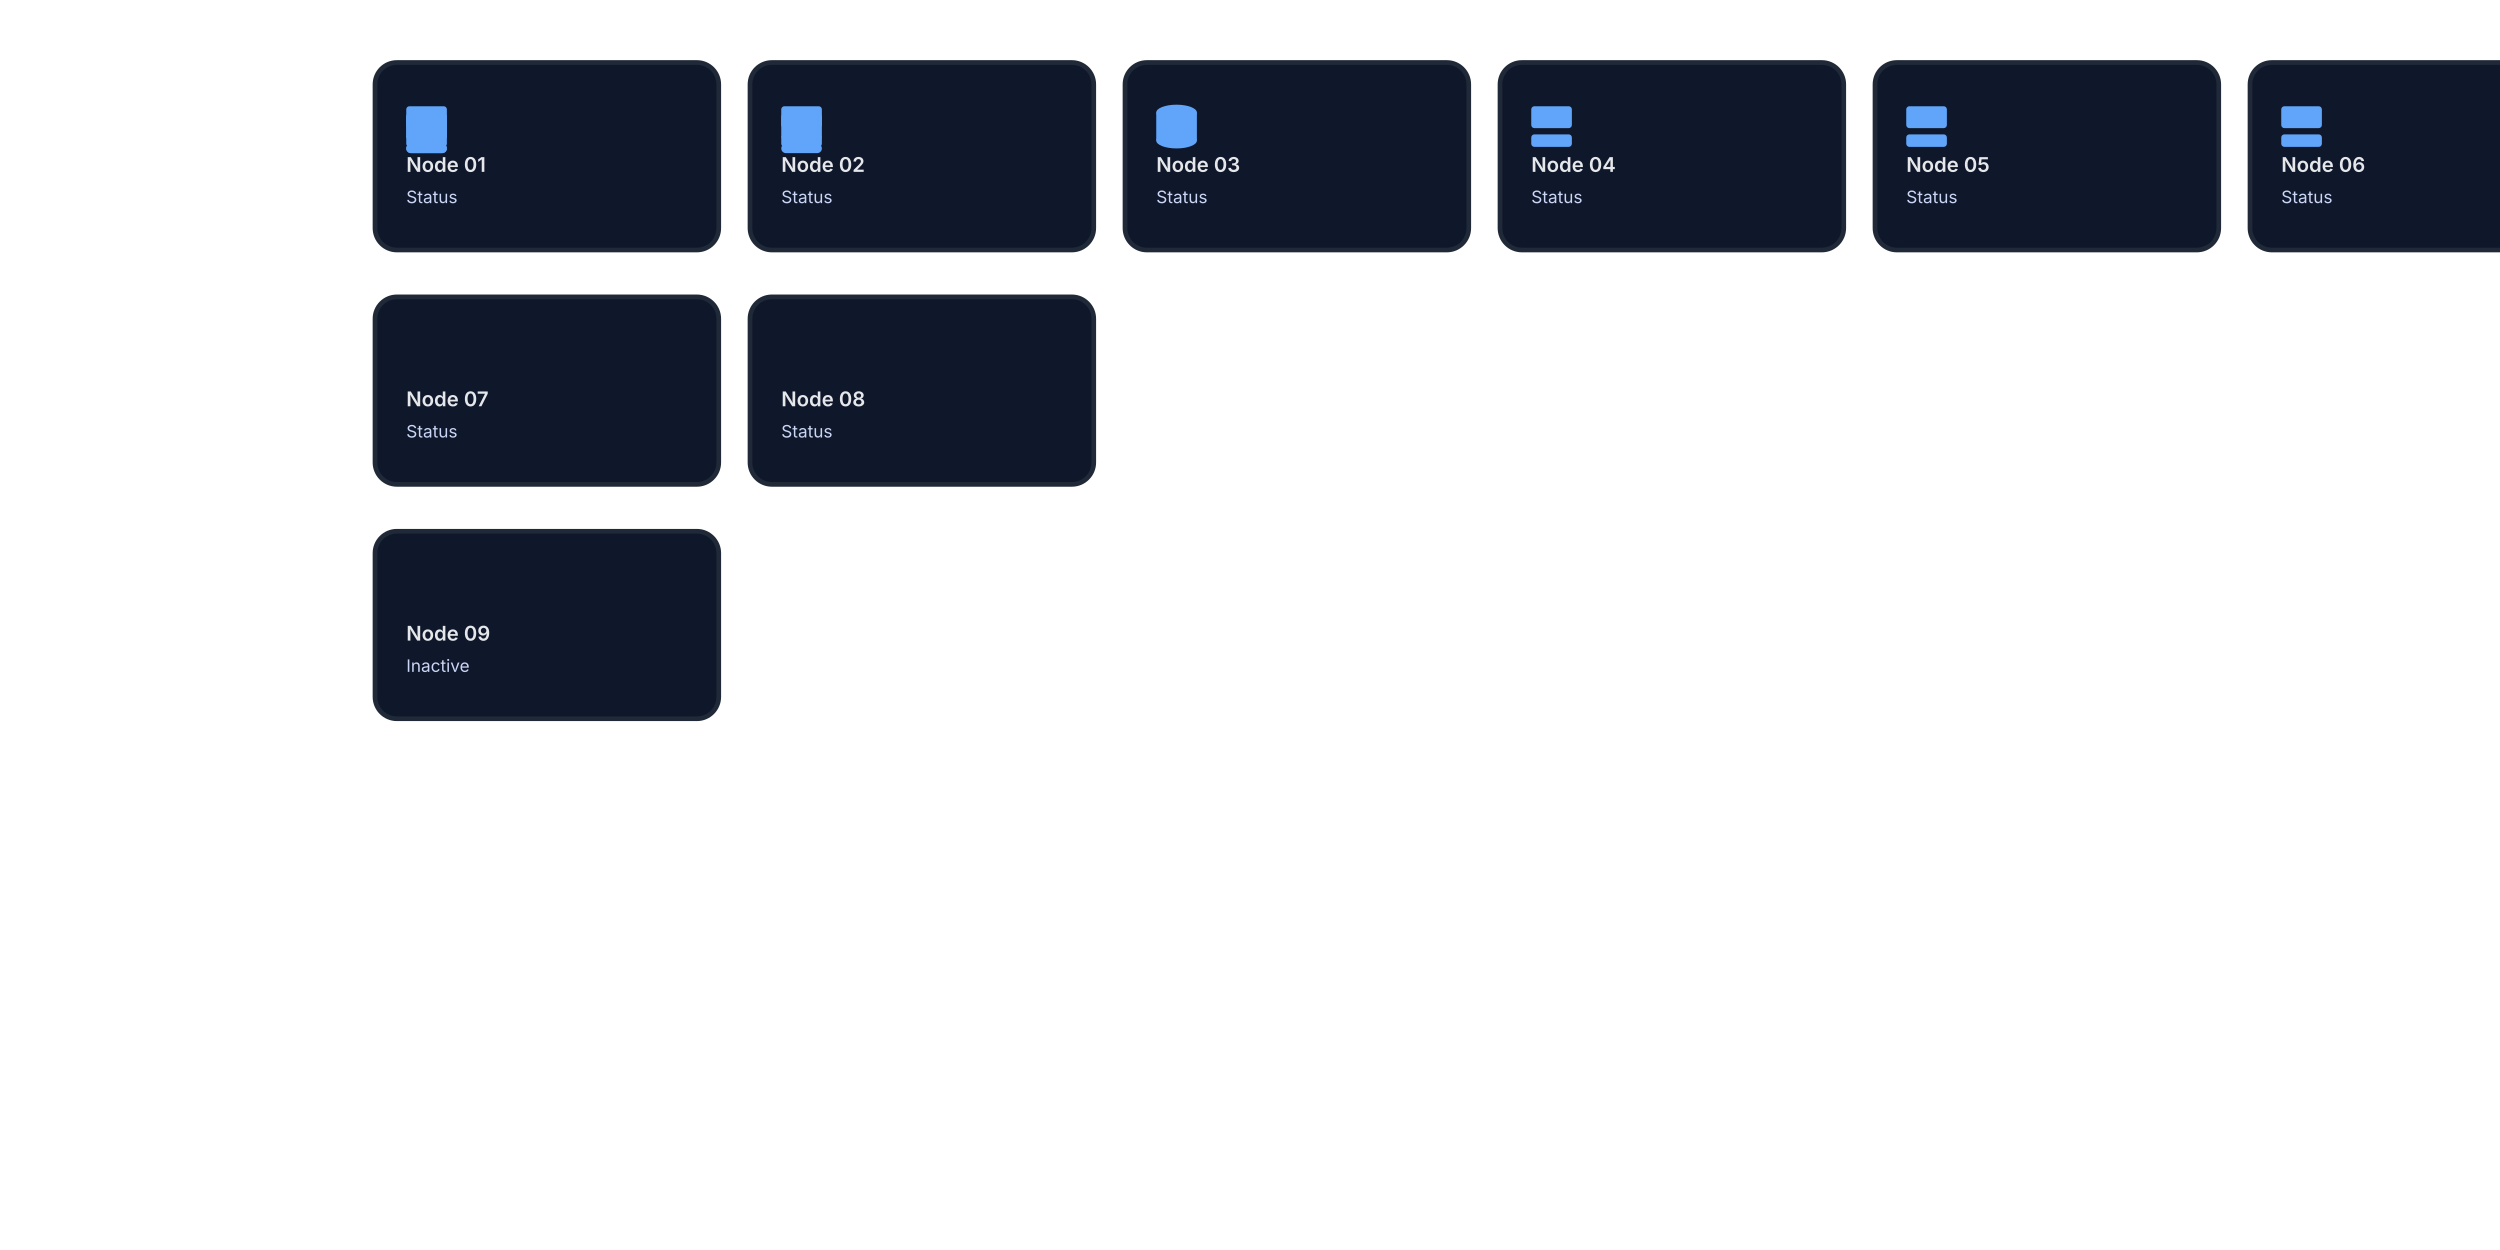
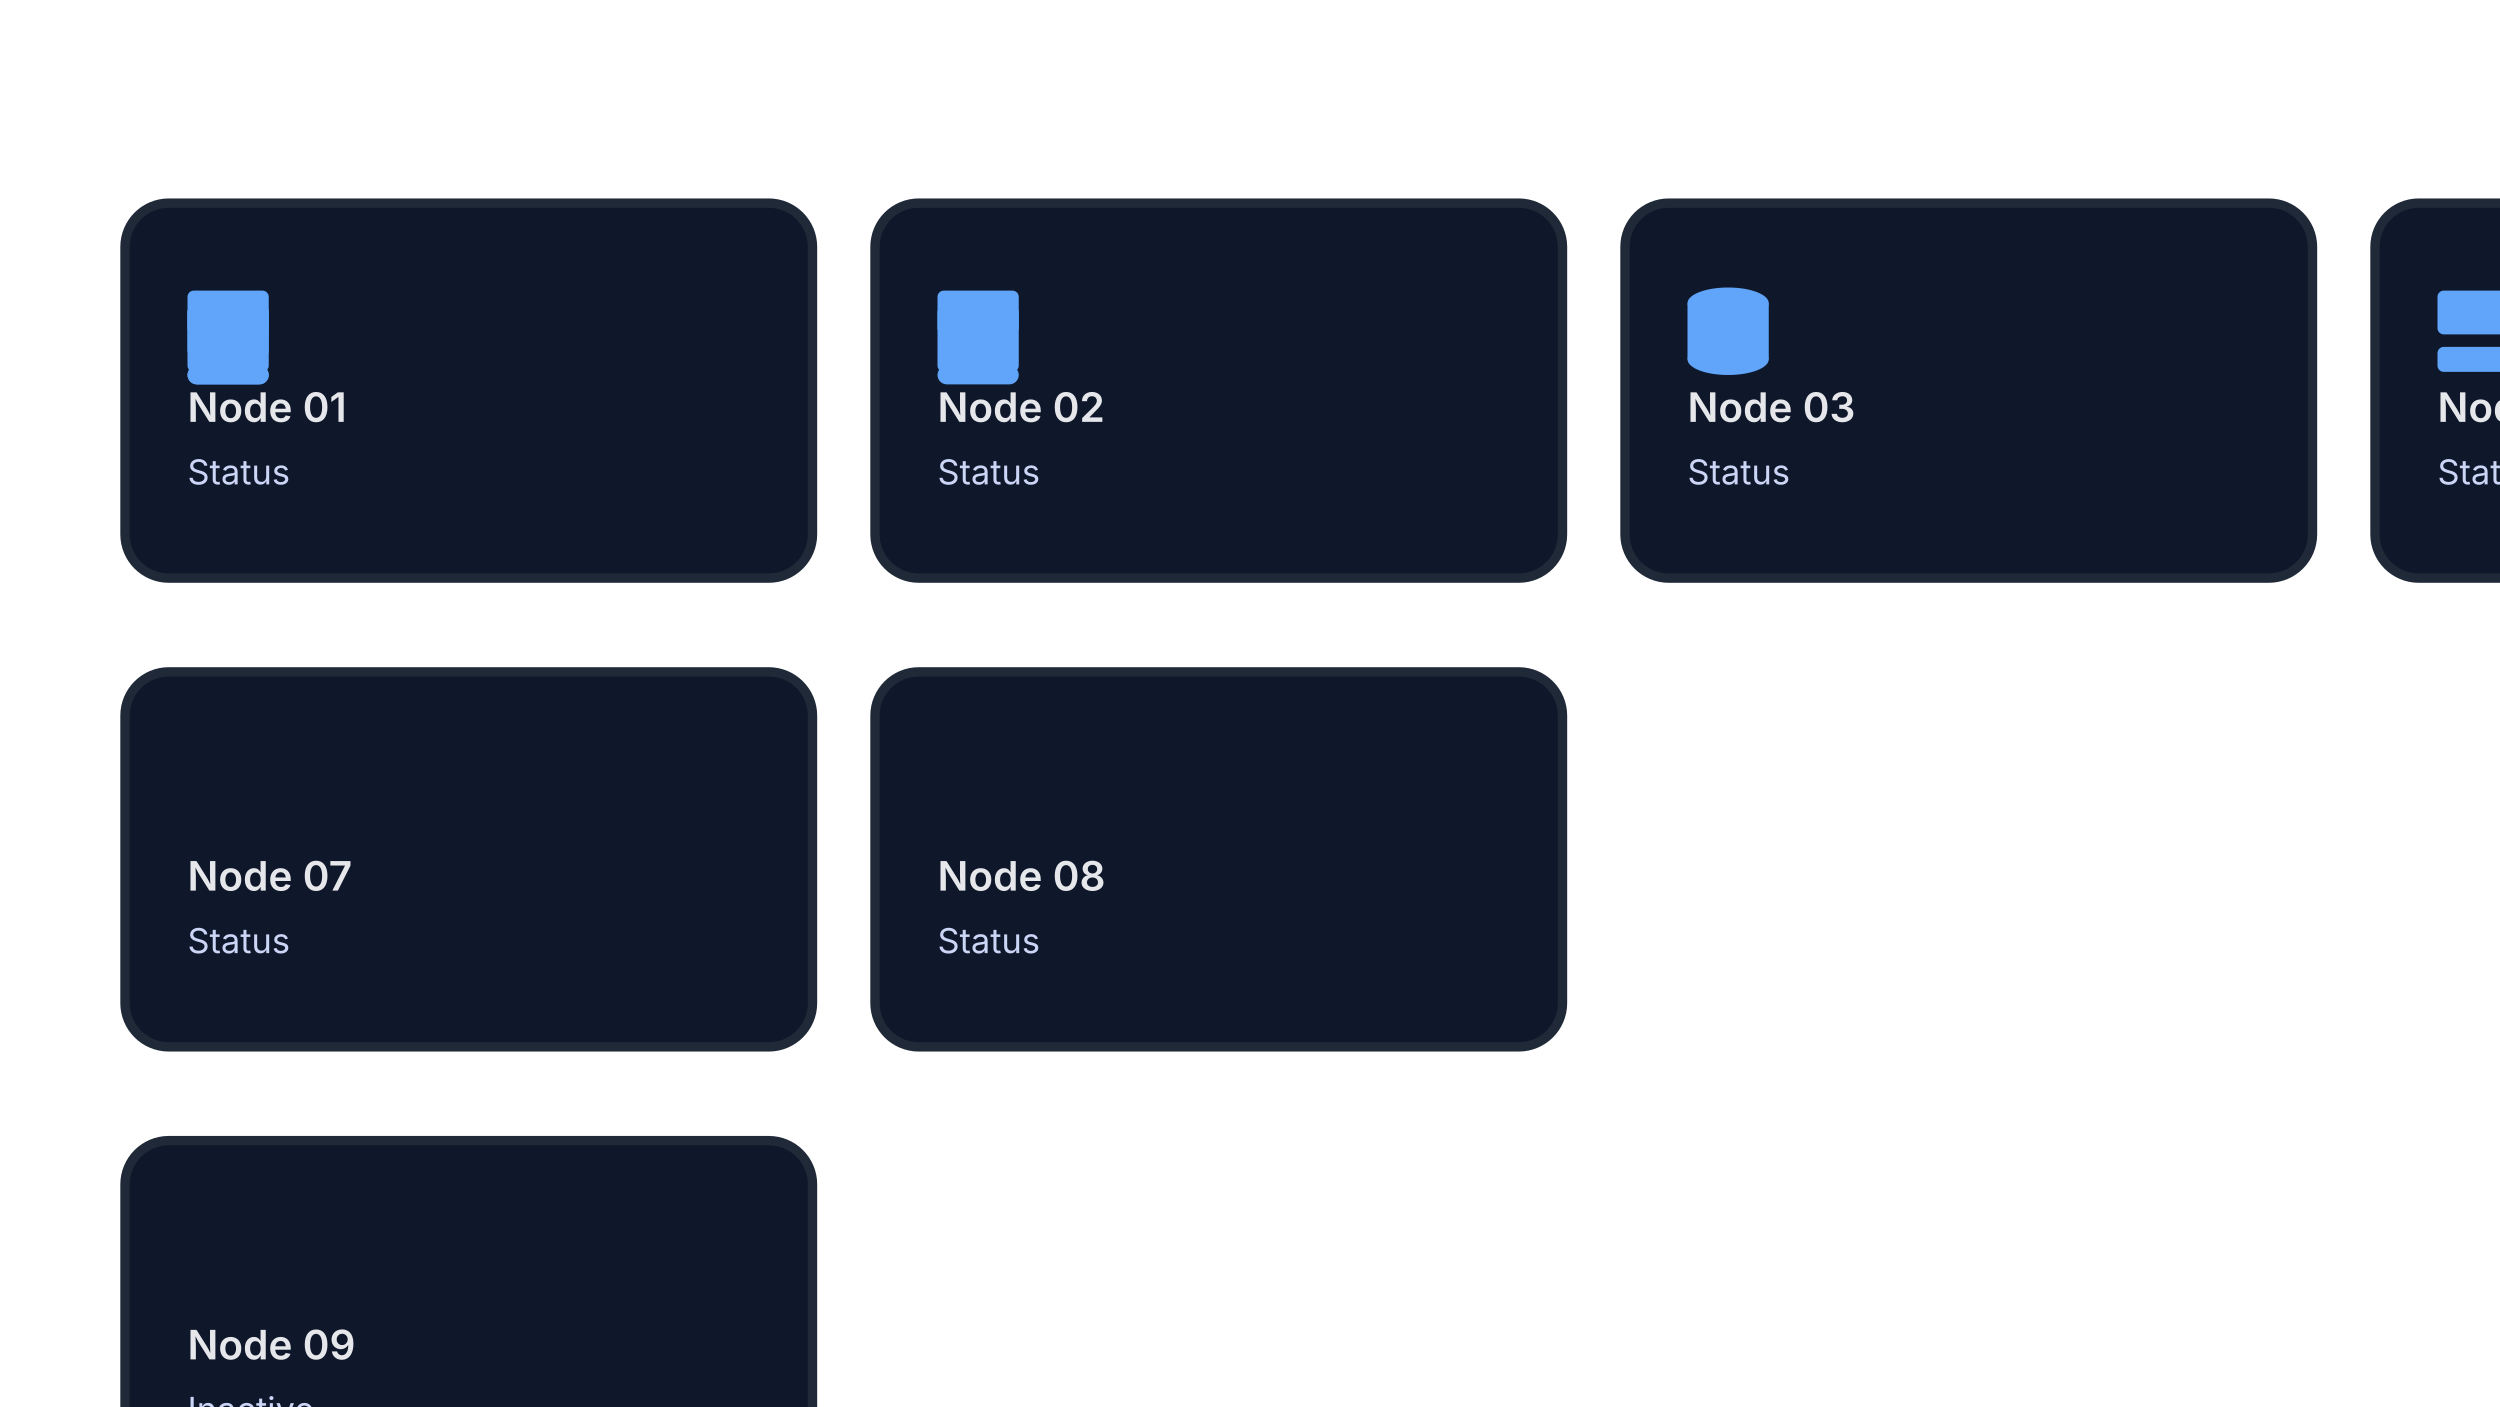
- <svg xmlns="http://www.w3.org/2000/svg" width="800" height="400" viewBox="0 0 1200 800" style="background:#0b1220; font-family: Inter, Arial, sans-serif;">
+ <svg xmlns="http://www.w3.org/2000/svg" width="1600" height="900" viewBox="0 0 800 400" style="background:#0b1220; font-family: Inter, Arial, sans-serif;">
  <defs>
    <style>
      .card { fill:#0f172a; stroke:#1f2937; stroke-width:3; rx:14; }
      .title { fill:#e5e7eb; font-size:13px; font-weight:600; }
      .metric { fill:#cbd5f5; font-size:11px; }
      .icon-fill { fill:#60a5fa; }
    </style>
  </defs>
  <g id="cell-node_01_status">
    <rect class="card" x="40" y="40" width="220" height="120" />
    <rect class="icon-fill" x="60" y="68" width="26" height="14" rx="2" />
    <rect class="icon-fill" x="60" y="86" width="26" height="8" rx="2" />
    <text class="title" x="60" y="110">Node 01</text>
    <text class="metric" x="60" y="130">Status</text>
  </g>
  <g id="cell-node_02_status">
    <rect class="card" x="280" y="40" width="220" height="120" />
    <rect class="icon-fill" x="300" y="68" width="26" height="14" rx="2" />
    <rect class="icon-fill" x="300" y="86" width="26" height="8" rx="2" />
    <text class="title" x="300" y="110">Node 02</text>
    <text class="metric" x="300" y="130">Status</text>
  </g>
  <g id="cell-node_03_status">
    <rect class="card" x="520" y="40" width="220" height="120" />
    <ellipse class="icon-fill" cx="553" cy="72" rx="13" ry="5" />
    <rect class="icon-fill" x="540" y="72" width="26" height="18" />
    <ellipse class="icon-fill" cx="553" cy="90" rx="13" ry="5" />
    <text class="title" x="540" y="110">Node 03</text>
    <text class="metric" x="540" y="130">Status</text>
  </g>
  <g id="cell-node_04_status">
    <rect class="card" x="760" y="40" width="220" height="120" />
    <rect class="icon-fill" x="780" y="68" width="26" height="14" rx="2" />
    <rect class="icon-fill" x="780" y="86" width="26" height="8" rx="2" />
    <text class="title" x="780" y="110">Node 04</text>
    <text class="metric" x="780" y="130">Status</text>
  </g>
  <g id="cell-node_05_status">
    <rect class="card" x="1000" y="40" width="220" height="120" />
    <rect class="icon-fill" x="1020" y="68" width="26" height="14" rx="2" />
    <rect class="icon-fill" x="1020" y="86" width="26" height="8" rx="2" />
    <text class="title" x="1020" y="110">Node 05</text>
    <text class="metric" x="1020" y="130">Status</text>
  </g>
  <g id="cell-node_06_status">
    <rect class="card" x="1240" y="40" width="220" height="120" />
    <rect class="icon-fill" x="1260" y="68" width="26" height="14" rx="2" />
    <rect class="icon-fill" x="1260" y="86" width="26" height="8" rx="2" />
    <text class="title" x="1260" y="110">Node 06</text>
    <text class="metric" x="1260" y="130">Status</text>
  </g>
  <g id="cell-node_07_status">
    <rect class="card" x="40" y="190" width="220" height="120" />
    <rect class="icon-fill" x="60" y="72" width="26" height="18" rx="3" />
    <rect class="icon-fill" x="60" y="92" width="26" height="6" rx="3" />
    <text class="title" x="60" y="260">Node 07</text>
    <text class="metric" x="60" y="280">Status</text>
  </g>
  <g id="cell-node_08_status">
    <rect class="card" x="280" y="190" width="220" height="120" />
    <rect class="icon-fill" x="300" y="72" width="26" height="18" rx="3" />
    <rect class="icon-fill" x="300" y="92" width="26" height="6" rx="3" />
    <text class="title" x="300" y="260">Node 08</text>
    <text class="metric" x="300" y="280">Status</text>
  </g>
  <g id="cell-node_09_status">
    <rect class="card" x="40" y="340" width="220" height="120" />
    <rect class="icon-fill" x="60" y="72" width="26" height="18" rx="3" />
    <rect class="icon-fill" x="60" y="92" width="26" height="6" rx="3" />
    <text class="title" x="60" y="410">Node 09</text>
    <text class="metric" x="60" y="430">Inactive</text>
  </g>
</svg>
